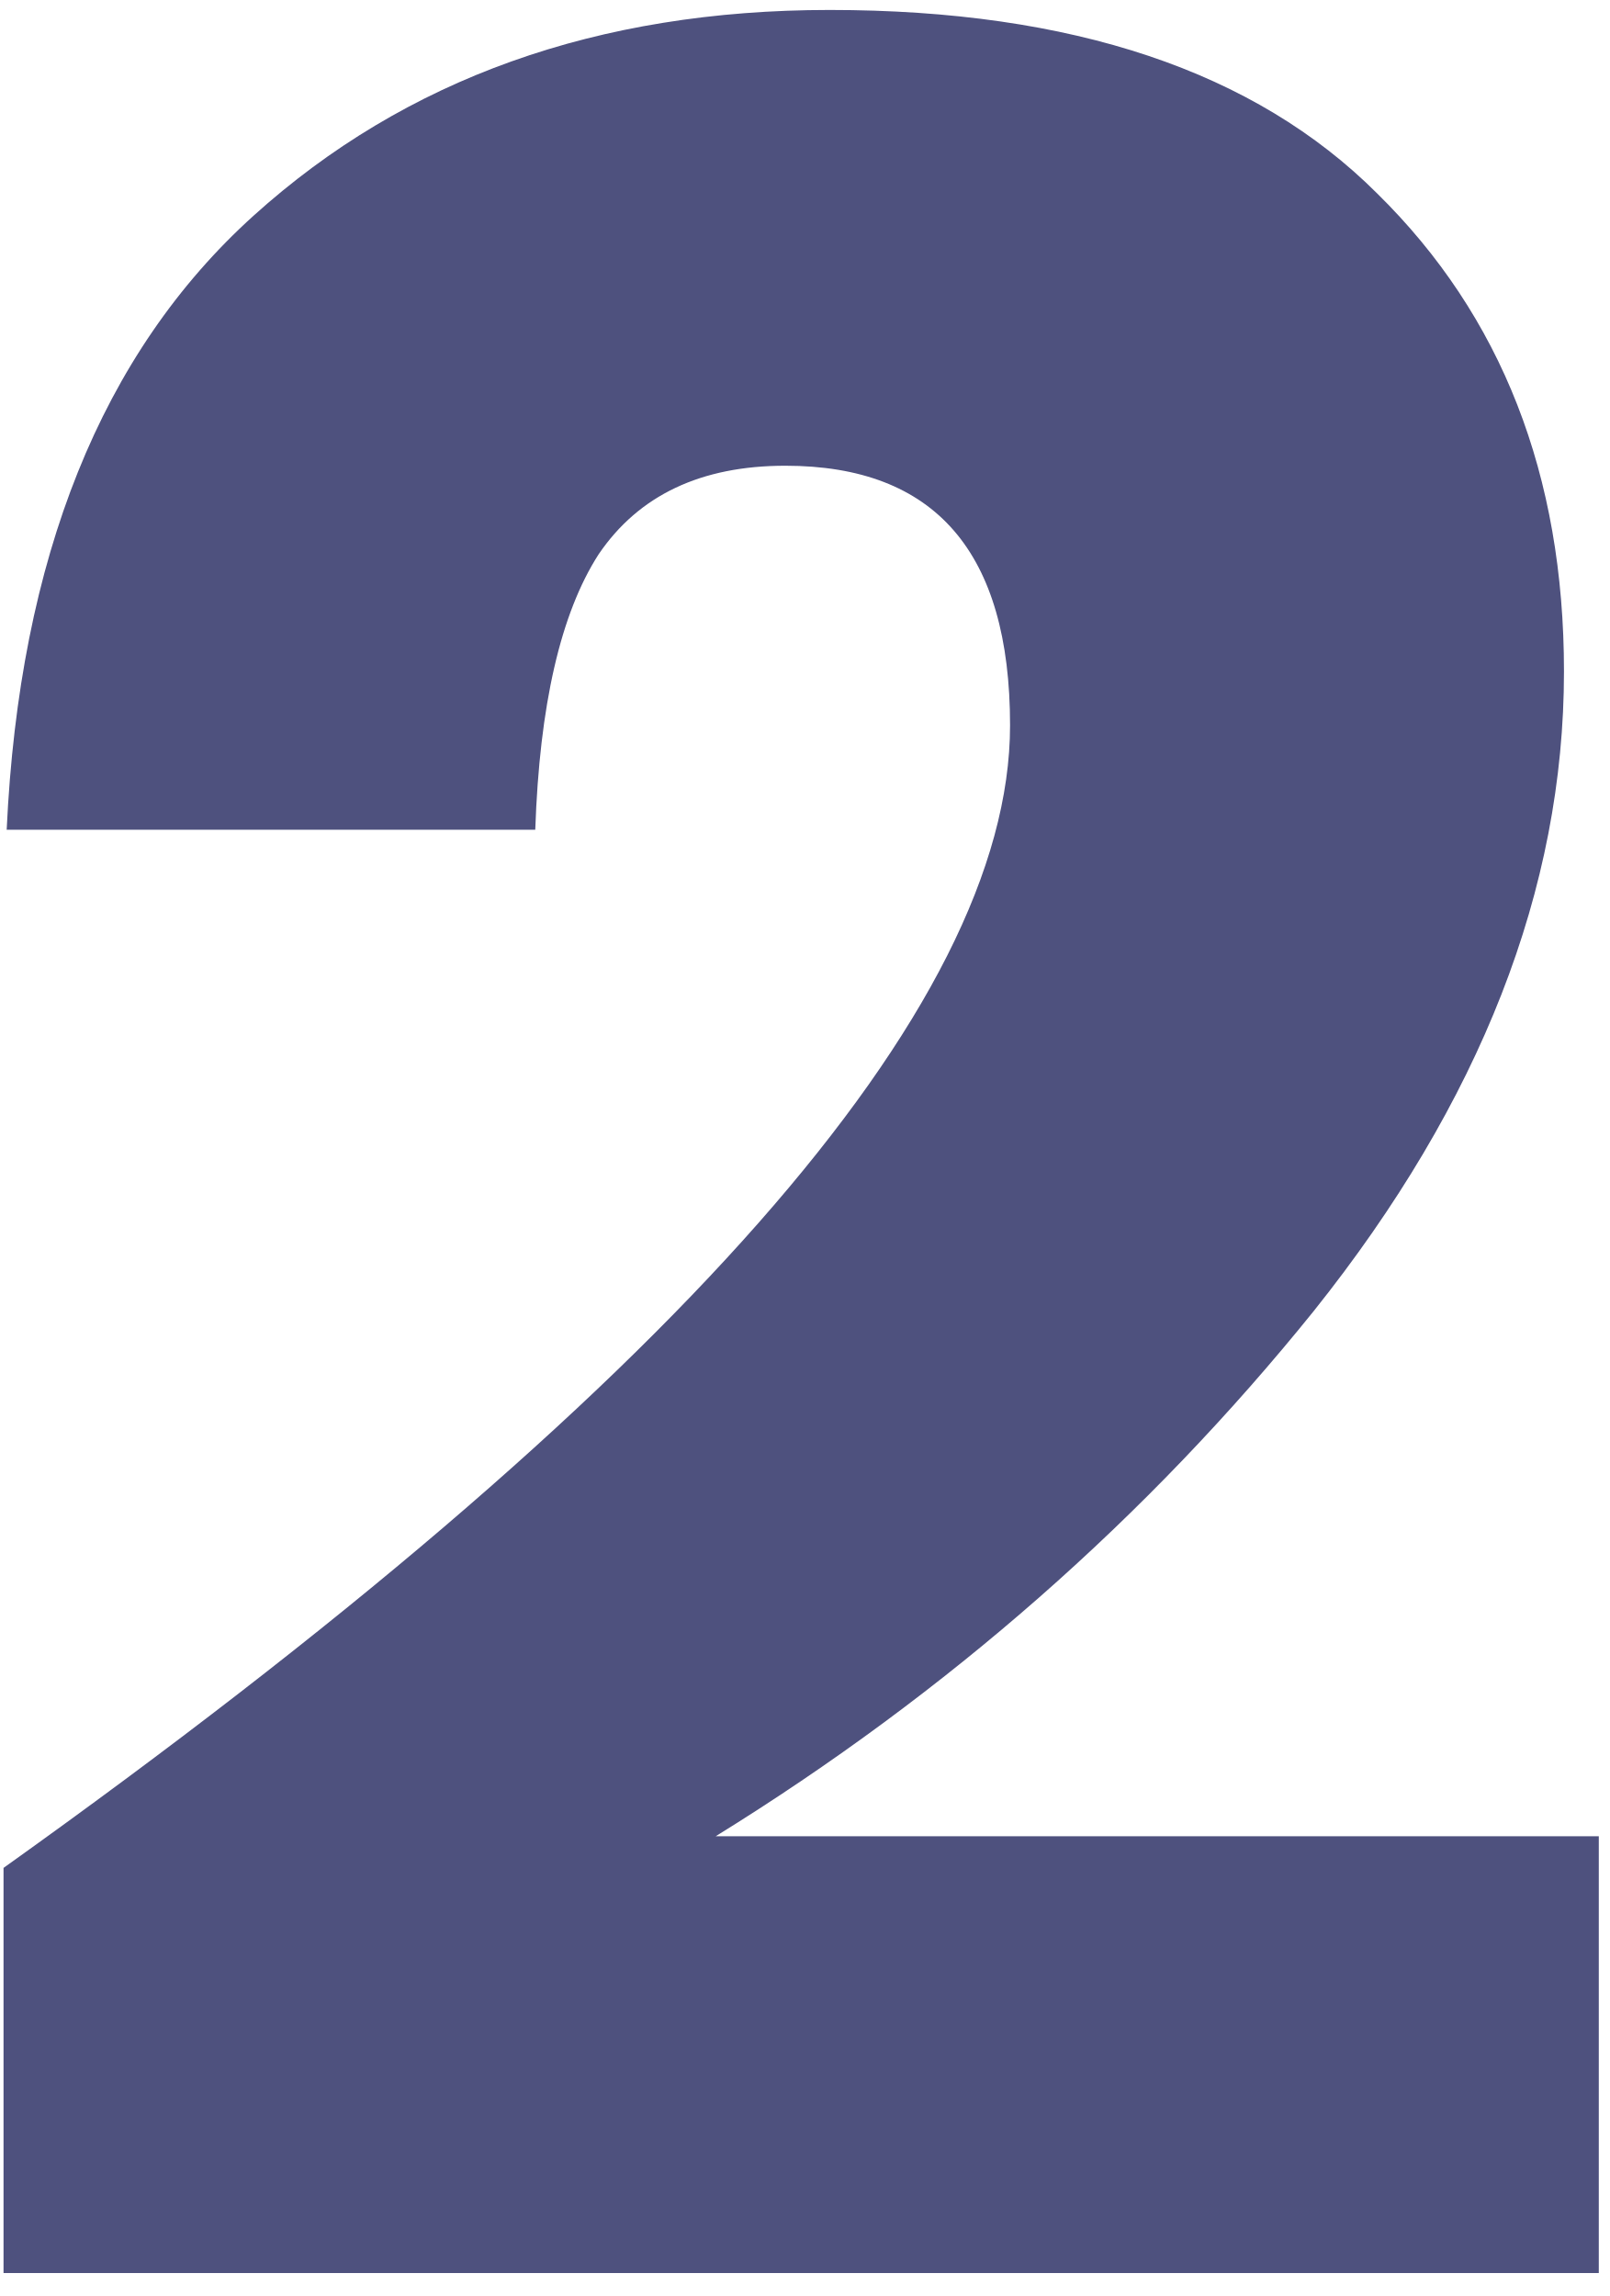
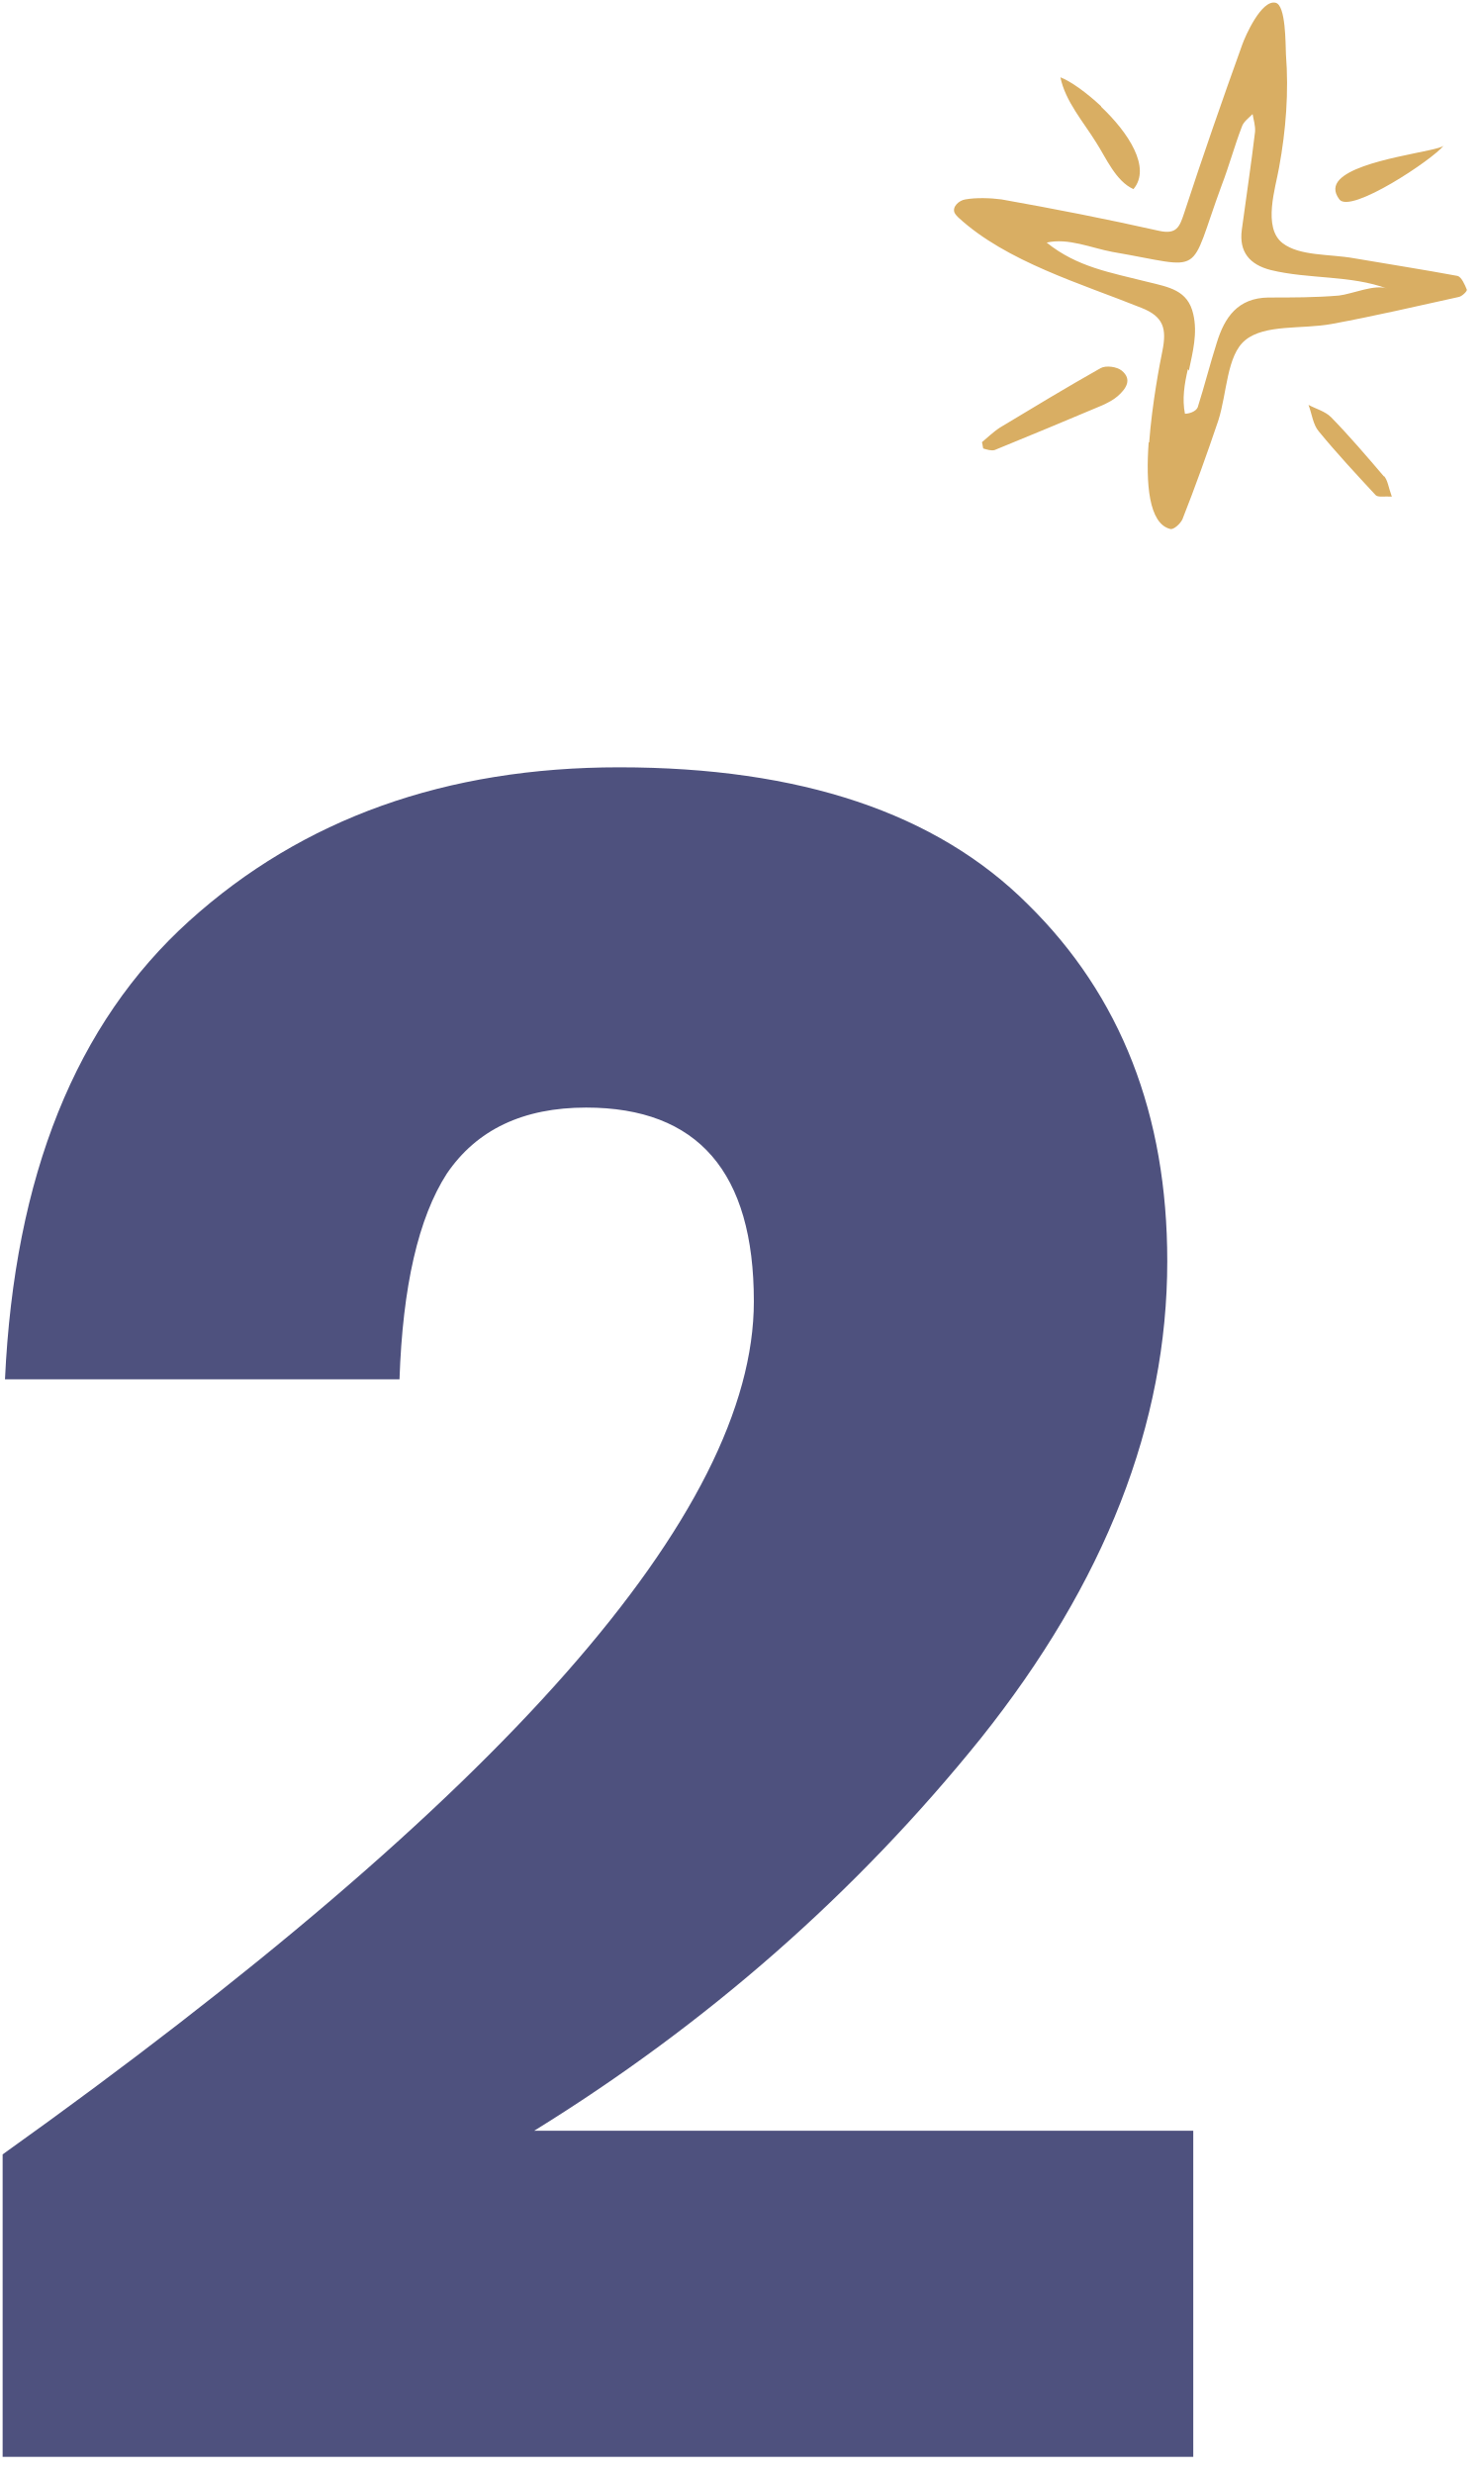
- <svg xmlns="http://www.w3.org/2000/svg" width="68" height="97" viewBox="0 0 68 97" fill="none">
-   <path d="M0.149 78.914C28.497 58.678 42.671 42.587 42.671 30.641C42.671 23.331 39.507 19.676 33.177 19.676C29.611 19.676 26.982 20.924 25.288 23.42C23.683 25.916 22.792 29.794 22.613 35.054H0.282C0.817 23.554 4.294 14.907 10.713 9.112C17.131 3.318 25.243 0.421 35.049 0.421C45.301 0.421 53.012 3.006 58.183 8.176C63.442 13.347 66.072 20.077 66.072 28.368C66.072 37.55 62.551 46.554 55.508 55.379C48.466 64.115 40.042 71.515 30.235 77.577H67.543V96.03H0.149V78.914Z" fill="#4E517E" />
+ <svg xmlns="http://www.w3.org/2000/svg" width="84" height="140" viewBox="0 0 84 140" fill="none">
+   <path d="M0.149 121.914C28.497 101.678 42.671 85.587 42.671 73.641C42.671 66.331 39.507 62.676 33.177 62.676C29.611 62.676 26.982 63.924 25.288 66.42C23.683 68.916 22.792 72.794 22.613 78.054H0.282C0.817 66.554 4.294 57.907 10.713 52.112C17.131 46.318 25.243 43.421 35.049 43.421C45.301 43.421 53.012 46.006 58.183 51.176C63.442 56.347 66.072 63.077 66.072 71.368C66.072 80.55 62.551 89.554 55.508 98.379C48.466 107.116 40.042 114.515 30.235 120.577H67.543V139.03H0.149V121.914Z" fill="#4E517E" />
+   <path d="M65.046 25.05C65.213 22.83 65.657 20.526 65.796 19.86C66.045 18.612 65.879 17.918 64.602 17.418C61.217 16.058 56.971 14.81 54.251 12.312C54.168 12.229 54.084 12.146 54.029 12.034C53.89 11.701 54.279 11.341 54.639 11.285C55.25 11.174 56.082 11.202 56.693 11.285C59.662 11.812 62.632 12.395 65.601 13.061C66.6 13.283 66.767 12.839 67.017 12.09C68.071 8.871 69.181 5.679 70.319 2.516C70.486 2.044 71.401 -0.037 72.206 0.157C72.789 0.296 72.761 2.488 72.789 3.071C72.956 5.208 72.789 7.372 72.4 9.481C72.206 10.619 71.457 12.867 72.595 13.755C73.566 14.504 75.259 14.366 76.647 14.615C78.589 14.948 80.559 15.254 82.502 15.614C82.724 15.67 82.918 16.114 83.029 16.392C83.057 16.475 82.752 16.78 82.558 16.808C80.171 17.335 77.784 17.89 75.37 18.334C73.705 18.639 71.596 18.334 70.486 19.25C69.431 20.11 69.459 22.247 68.959 23.801C68.321 25.688 67.655 27.548 66.933 29.379C66.822 29.629 66.434 29.99 66.24 29.934C65.019 29.629 64.852 27.354 65.019 25.022L65.046 25.05ZM67.239 20.887C67.044 21.72 66.906 22.58 67.072 23.413C67.294 23.413 67.683 23.302 67.794 23.052C68.182 21.831 68.487 20.61 68.876 19.389C69.32 17.946 70.069 16.863 71.79 16.836C73.122 16.836 74.482 16.836 75.786 16.725C76.535 16.641 77.84 16.058 78.534 16.336C76.452 15.559 74.093 15.809 71.929 15.281C70.735 14.976 70.125 14.255 70.291 13.006C70.541 11.146 70.819 9.315 71.041 7.455C71.068 7.122 70.957 6.789 70.902 6.456C70.68 6.678 70.375 6.9 70.291 7.178C69.875 8.26 69.57 9.398 69.153 10.48C67.211 15.753 68.321 15.171 62.965 14.255C61.772 14.033 60.467 13.45 59.246 13.727C60.967 15.115 62.854 15.42 64.935 15.947C66.184 16.253 67.239 16.419 67.544 17.779C67.794 18.861 67.516 19.916 67.294 20.971L67.239 20.887ZM75.814 10.175C75.536 10.48 75.481 10.841 75.814 11.285C76.452 12.118 81.087 9.037 81.725 8.233C81.475 8.566 76.924 8.982 75.814 10.175ZM55.666 25.383C55.86 25.439 56.11 25.522 56.304 25.466C58.33 24.634 60.356 23.801 62.382 22.941C62.687 22.802 63.02 22.636 63.27 22.414C63.742 21.997 64.103 21.47 63.492 20.971C63.215 20.749 62.604 20.665 62.299 20.832C60.384 21.914 58.497 23.052 56.61 24.19C56.221 24.439 55.888 24.773 55.583 25.022C55.638 25.244 55.638 25.383 55.666 25.383ZM62.327 6.012C61.494 5.235 60.606 4.597 60.023 4.375C60.301 5.735 61.328 6.9 62.049 8.066C62.604 8.926 63.159 10.258 64.158 10.702C65.185 9.481 63.853 7.483 62.327 6.04V6.012ZM78.339 26.965C77.368 25.827 76.397 24.689 75.342 23.607C75.009 23.274 74.482 23.135 74.066 22.913C74.26 23.413 74.315 24.023 74.648 24.412C75.675 25.661 76.785 26.854 77.868 28.02C78.006 28.158 78.367 28.075 78.783 28.103C78.589 27.576 78.561 27.187 78.339 26.937V26.965Z" fill="#D9AE63" />
</svg>
